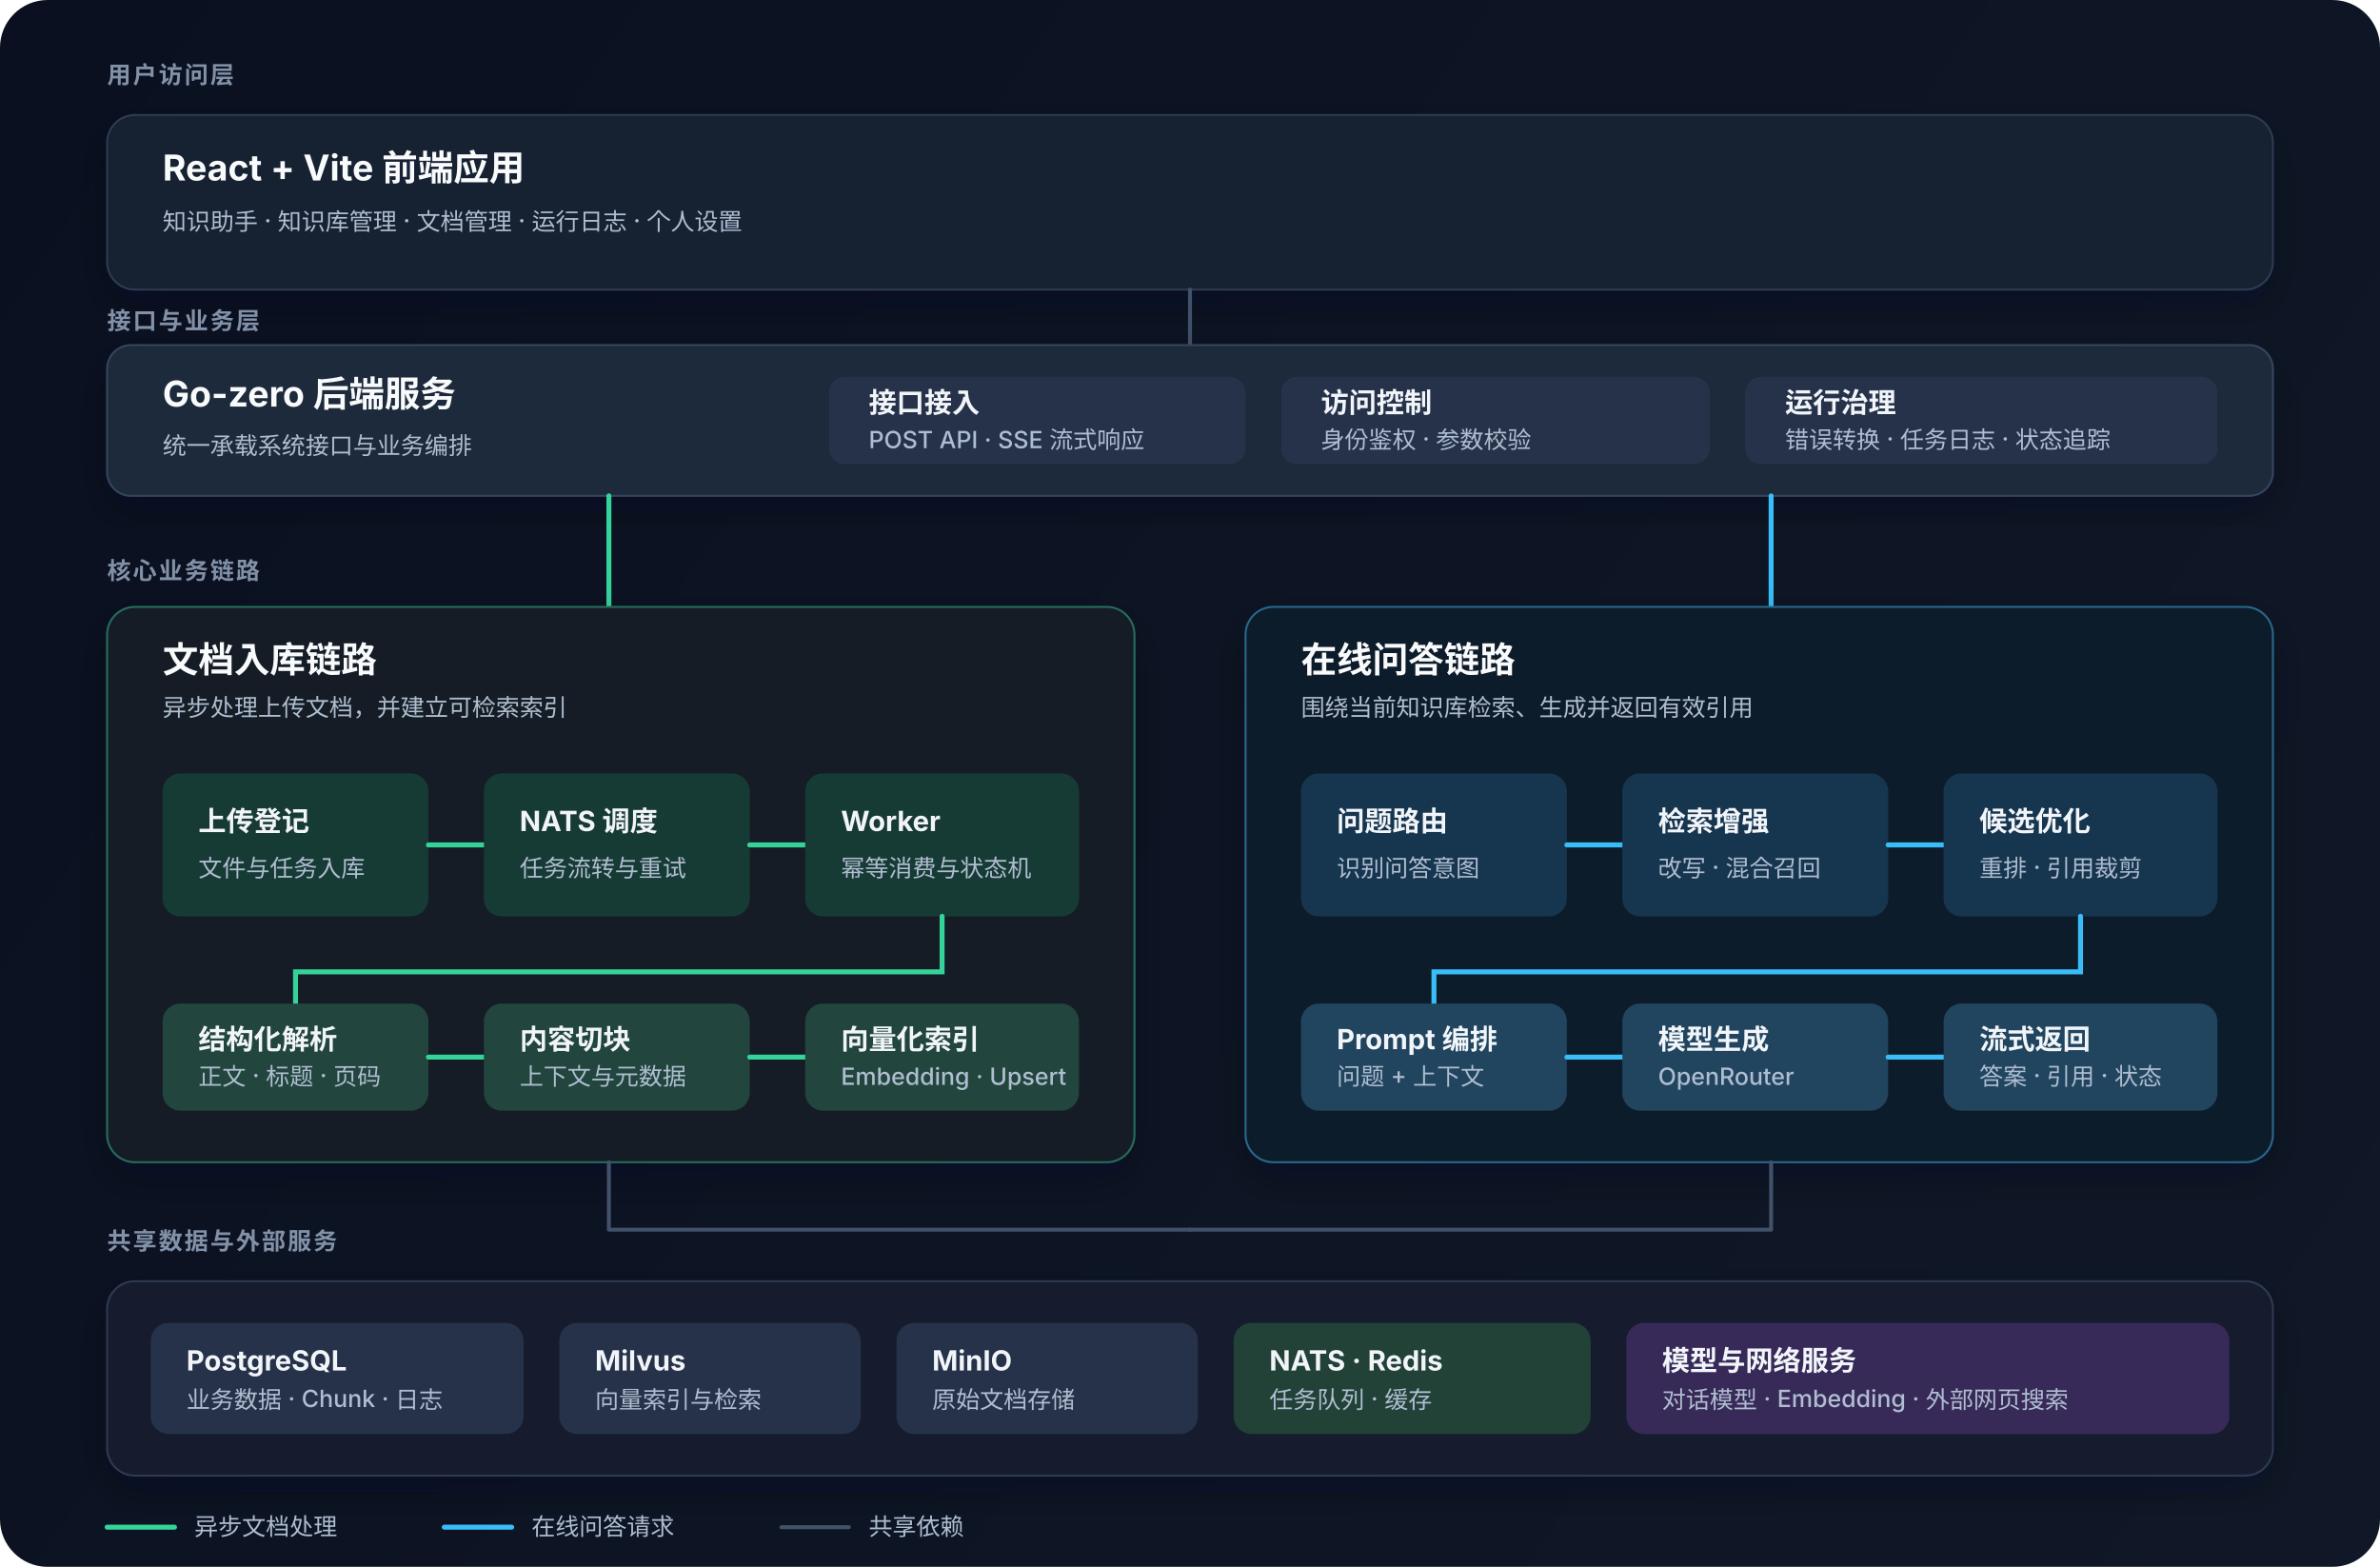
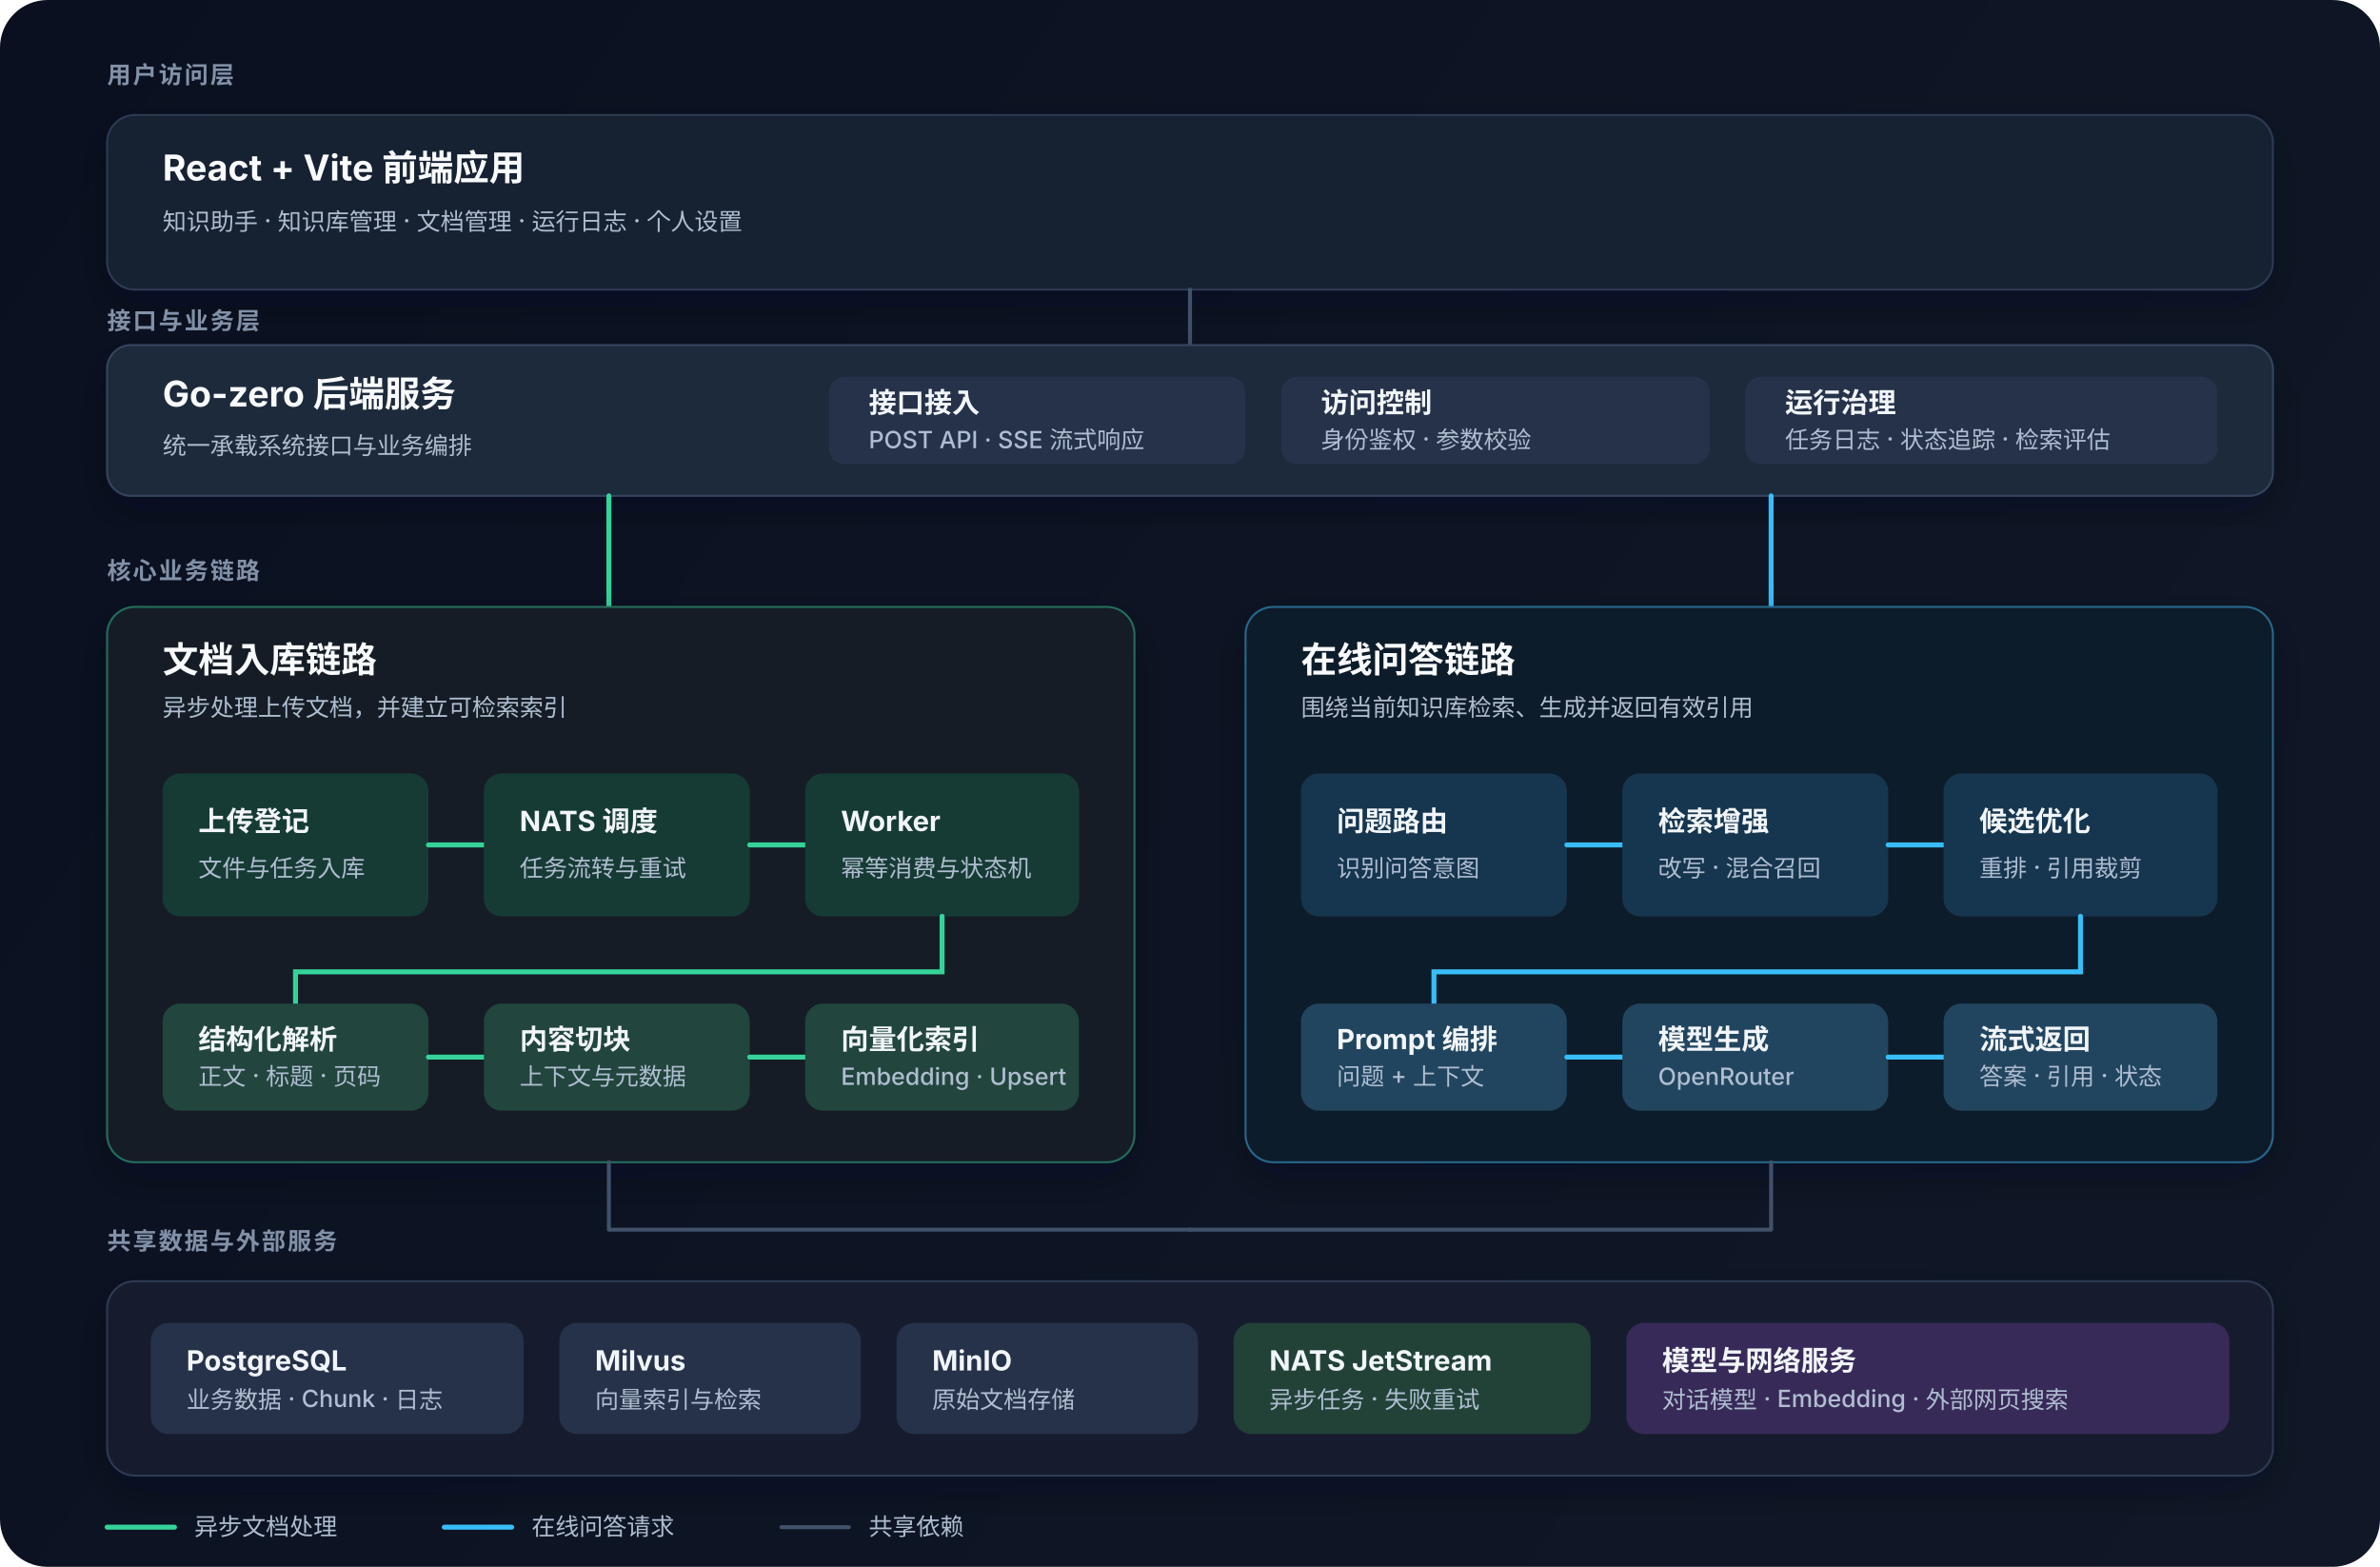
<svg xmlns="http://www.w3.org/2000/svg" width="1200" height="790" viewBox="0 0 1200 790" role="img" aria-labelledby="title desc">
  <defs>
    <linearGradient id="bg" x1="0" y1="0" x2="1200" y2="790" gradientUnits="userSpaceOnUse">
      <stop stop-color="#0A1020" />
      <stop offset="1" stop-color="#101827" />
    </linearGradient>
    <filter id="shadow" x="-15%" y="-20%" width="130%" height="140%">
      <feDropShadow dx="0" dy="8" stdDeviation="10" flood-color="#020617" flood-opacity="0.28" />
    </filter>
    <style>
      .layer { font: 700 12px -apple-system,BlinkMacSystemFont,"Segoe UI","PingFang SC",sans-serif; fill: #8291A8; letter-spacing: 1px; }
      .title { font: 700 18px -apple-system,BlinkMacSystemFont,"Segoe UI","PingFang SC",sans-serif; fill: #F8FAFC; }
      .name { font: 650 14px -apple-system,BlinkMacSystemFont,"Segoe UI","PingFang SC",sans-serif; fill: #F1F5F9; }
      .body { font: 500 12px -apple-system,BlinkMacSystemFont,"Segoe UI","PingFang SC",sans-serif; fill: #AFBDD0; }
      .tag { font: 600 11px -apple-system,BlinkMacSystemFont,"Segoe UI","PingFang SC",sans-serif; fill: #DCE8F7; }
      .line { fill: none; stroke: #41516A; stroke-width: 2; stroke-linecap: round; stroke-linejoin: round; }
      .ingest { fill: none; stroke: #34D399; stroke-width: 2.5; stroke-linecap: round; }
      .query { fill: none; stroke: #38BDF8; stroke-width: 2.5; stroke-linecap: round; }
    </style>
  </defs>
  <rect width="1200" height="790" rx="24" fill="url(#bg)" />
  <text x="54" y="42" class="layer">用户访问层</text>
  <g filter="url(#shadow)">
    <rect x="54" y="58" width="1092" height="88" rx="14" fill="#172033" stroke="#2D3A52" />
    <text x="82" y="91" class="title">React + Vite 前端应用</text>
    <text x="82" y="116" class="body">知识助手 · 知识库管理 · 文档管理 · 运行日志 · 个人设置</text>
  </g>
  <path class="line" d="M600 146V174" />
  <text x="54" y="166" class="layer">接口与业务层</text>
  <g filter="url(#shadow)">
    <rect x="54" y="174" width="1092" height="76" rx="12" fill="#1E293B" stroke="#35445E" />
    <text x="82" y="205" class="title">Go-zero 后端服务</text>
    <text x="82" y="229" class="body">统一承载系统接口与业务编排</text>
    <rect x="418" y="190" width="210" height="44" rx="8" fill="#26334A" />
    <text x="438" y="208" class="name">接口接入</text>
    <text x="438" y="226" class="body">POST API · SSE 流式响应</text>
    <rect x="646" y="190" width="216" height="44" rx="8" fill="#26334A" />
    <text x="666" y="208" class="name">访问控制</text>
    <text x="666" y="226" class="body">身份鉴权 · 参数校验</text>
    <rect x="880" y="190" width="238" height="44" rx="8" fill="#26334A" />
    <text x="900" y="208" class="name">运行治理</text>
-     <text x="900" y="226" class="body">错误转换 · 任务日志 · 状态追踪</text>
+     <text x="900" y="226" class="body">任务日志 · 状态追踪 · 检索评估</text>
  </g>
  <path class="ingest" d="M307 250V306" />
  <path class="query" d="M893 250V306" />
  <text x="54" y="292" class="layer">核心业务链路</text>
  <g filter="url(#shadow)">
    <rect x="54" y="306" width="518" height="280" rx="14" fill="#121F25" stroke="#256C5B" />
    <text x="82" y="339" class="title">文档入库链路</text>
    <text x="82" y="361" class="body">异步处理上传文档，并建立可检索索引</text>
    <rect x="82" y="390" width="134" height="72" rx="9" fill="#193B35" />
    <text x="100" y="419" class="name">上传登记</text>
    <text x="100" y="442" class="body">文件与任务入库</text>
    <path class="ingest" d="M216 426H244" />
    <rect x="244" y="390" width="134" height="72" rx="9" fill="#193B35" />
    <text x="262" y="419" class="name">NATS 调度</text>
    <text x="262" y="442" class="body">任务流转与重试</text>
    <path class="ingest" d="M378 426H406" />
    <rect x="406" y="390" width="138" height="72" rx="9" fill="#193B35" />
    <text x="424" y="419" class="name">Worker</text>
    <text x="424" y="442" class="body">幂等消费与状态机</text>
    <path class="ingest" d="M475 462V490H149V506" />
    <rect x="82" y="506" width="134" height="54" rx="9" fill="#21453E" />
    <text x="100" y="529" class="name">结构化解析</text>
    <text x="100" y="547" class="body">正文 · 标题 · 页码</text>
    <path class="ingest" d="M216 533H244" />
    <rect x="244" y="506" width="134" height="54" rx="9" fill="#21453E" />
    <text x="262" y="529" class="name">内容切块</text>
    <text x="262" y="547" class="body">上下文与元数据</text>
    <path class="ingest" d="M378 533H406" />
    <rect x="406" y="506" width="138" height="54" rx="9" fill="#21453E" />
    <text x="424" y="529" class="name">向量化索引</text>
    <text x="424" y="547" class="body">Embedding · Upsert</text>
  </g>
  <g filter="url(#shadow)">
    <rect x="628" y="306" width="518" height="280" rx="14" fill="#111D2A" stroke="#28678B" />
    <text x="656" y="339" class="title">在线问答链路</text>
    <text x="656" y="361" class="body">围绕当前知识库检索、生成并返回有效引用</text>
    <rect x="656" y="390" width="134" height="72" rx="9" fill="#183650" />
    <text x="674" y="419" class="name">问题路由</text>
    <text x="674" y="442" class="body">识别问答意图</text>
    <path class="query" d="M790 426H818" />
    <rect x="818" y="390" width="134" height="72" rx="9" fill="#183650" />
    <text x="836" y="419" class="name">检索增强</text>
    <text x="836" y="442" class="body">改写 · 混合召回</text>
    <path class="query" d="M952 426H980" />
    <rect x="980" y="390" width="138" height="72" rx="9" fill="#183650" />
    <text x="998" y="419" class="name">候选优化</text>
    <text x="998" y="442" class="body">重排 · 引用裁剪</text>
    <path class="query" d="M1049 462V490H723V506" />
    <rect x="656" y="506" width="134" height="54" rx="9" fill="#20445F" />
    <text x="674" y="529" class="name">Prompt 编排</text>
    <text x="674" y="547" class="body">问题 + 上下文</text>
    <path class="query" d="M790 533H818" />
    <rect x="818" y="506" width="134" height="54" rx="9" fill="#20445F" />
    <text x="836" y="529" class="name">模型生成</text>
    <text x="836" y="547" class="body">OpenRouter</text>
    <path class="query" d="M952 533H980" />
    <rect x="980" y="506" width="138" height="54" rx="9" fill="#20445F" />
    <text x="998" y="529" class="name">流式返回</text>
    <text x="998" y="547" class="body">答案 · 引用 · 状态</text>
  </g>
  <path class="line" d="M307 586V620H600" />
  <path class="line" d="M893 586V620H600" />
  <text x="54" y="630" class="layer">共享数据与外部服务</text>
  <g filter="url(#shadow)">
    <rect x="54" y="646" width="1092" height="98" rx="14" fill="#151D2D" stroke="#2D3A52" />
    <rect x="76" y="667" width="188" height="56" rx="9" fill="#253148" />
    <text x="94" y="691" class="name">PostgreSQL</text>
    <text x="94" y="710" class="body">业务数据 · Chunk · 日志</text>
    <rect x="282" y="667" width="152" height="56" rx="9" fill="#253148" />
    <text x="300" y="691" class="name">Milvus</text>
    <text x="300" y="710" class="body">向量索引与检索</text>
    <rect x="452" y="667" width="152" height="56" rx="9" fill="#253148" />
    <text x="470" y="691" class="name">MinIO</text>
    <text x="470" y="710" class="body">原始文档存储</text>
    <rect x="622" y="667" width="180" height="56" rx="9" fill="#204238" />
-     <text x="640" y="691" class="name">NATS · Redis</text>
-     <text x="640" y="710" class="body">任务队列 · 缓存</text>
+     <text x="640" y="691" class="name">NATS JetStream</text>
+     <text x="640" y="710" class="body">异步任务 · 失败重试</text>
    <rect x="820" y="667" width="304" height="56" rx="9" fill="#382A59" />
    <text x="838" y="691" class="name">模型与网络服务</text>
    <text x="838" y="710" class="body">对话模型 · Embedding · 外部网页搜索</text>
  </g>
  <g transform="translate(54 770)">
    <line x1="0" y1="0" x2="34" y2="0" class="ingest" />
    <text x="44" y="4" class="body">异步文档处理</text>
    <line x1="170" y1="0" x2="204" y2="0" class="query" />
    <text x="214" y="4" class="body">在线问答请求</text>
    <line x1="340" y1="0" x2="374" y2="0" class="line" />
    <text x="384" y="4" class="body">共享依赖</text>
  </g>
</svg>
